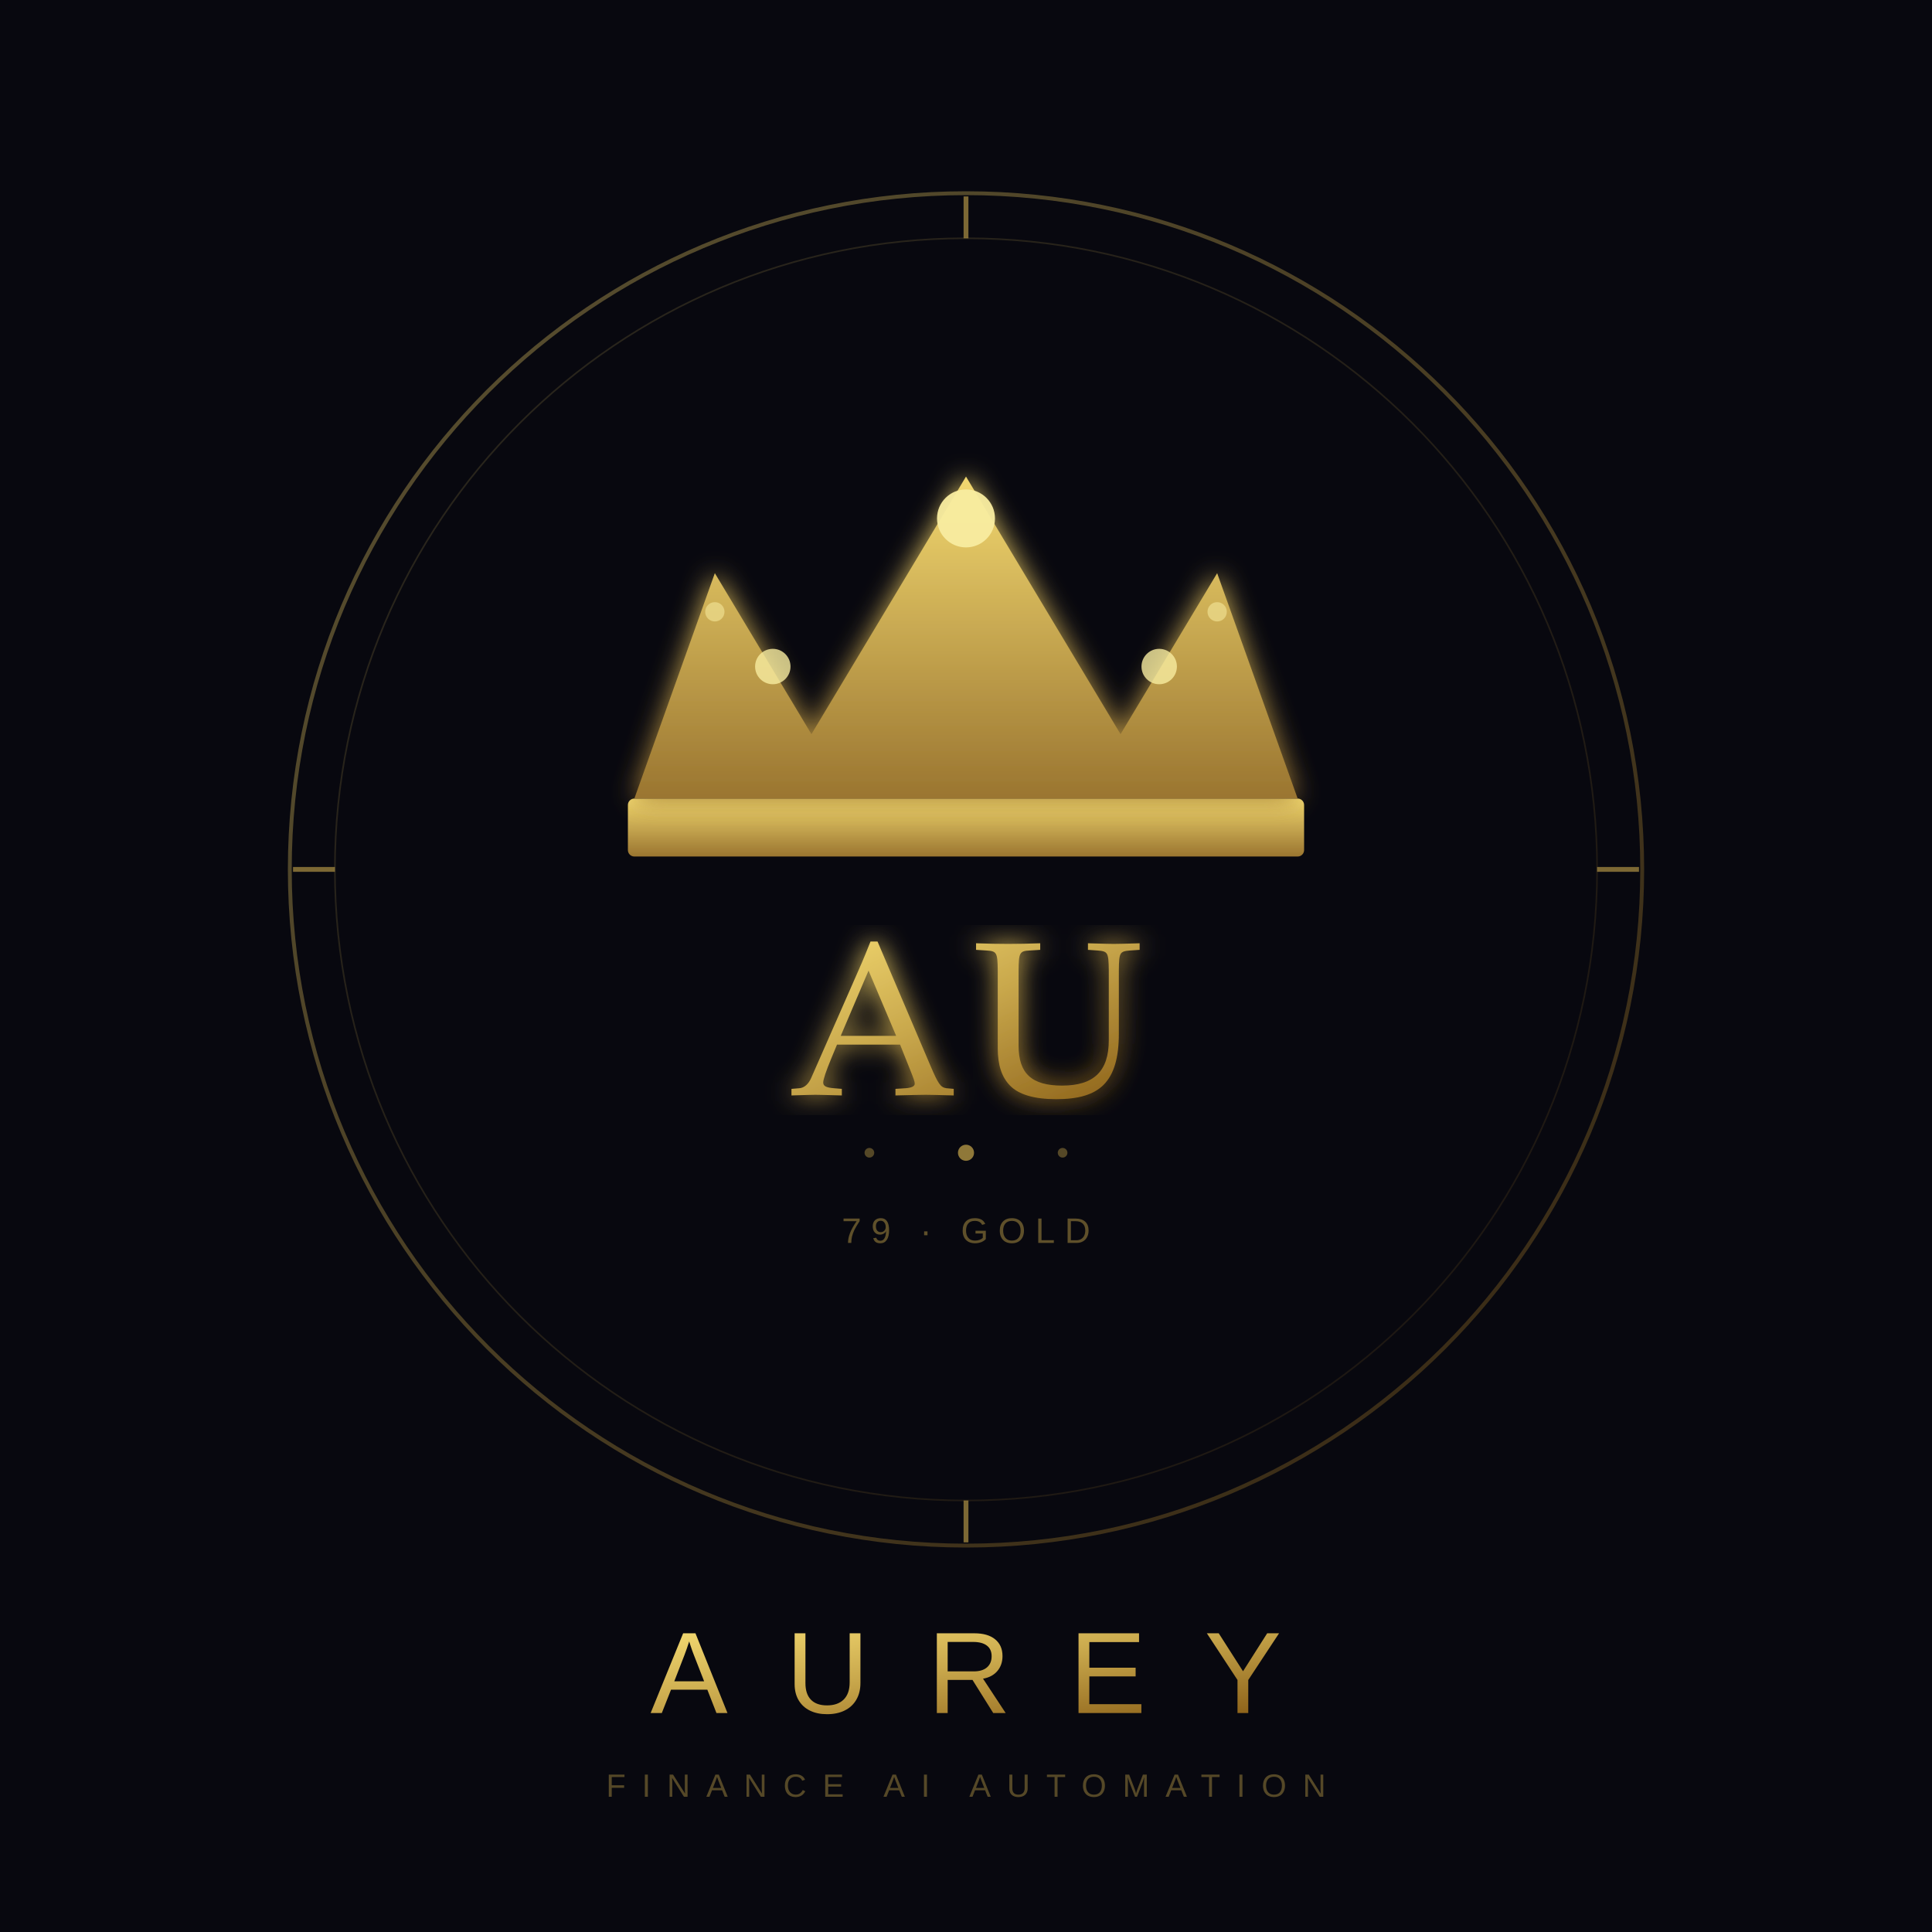
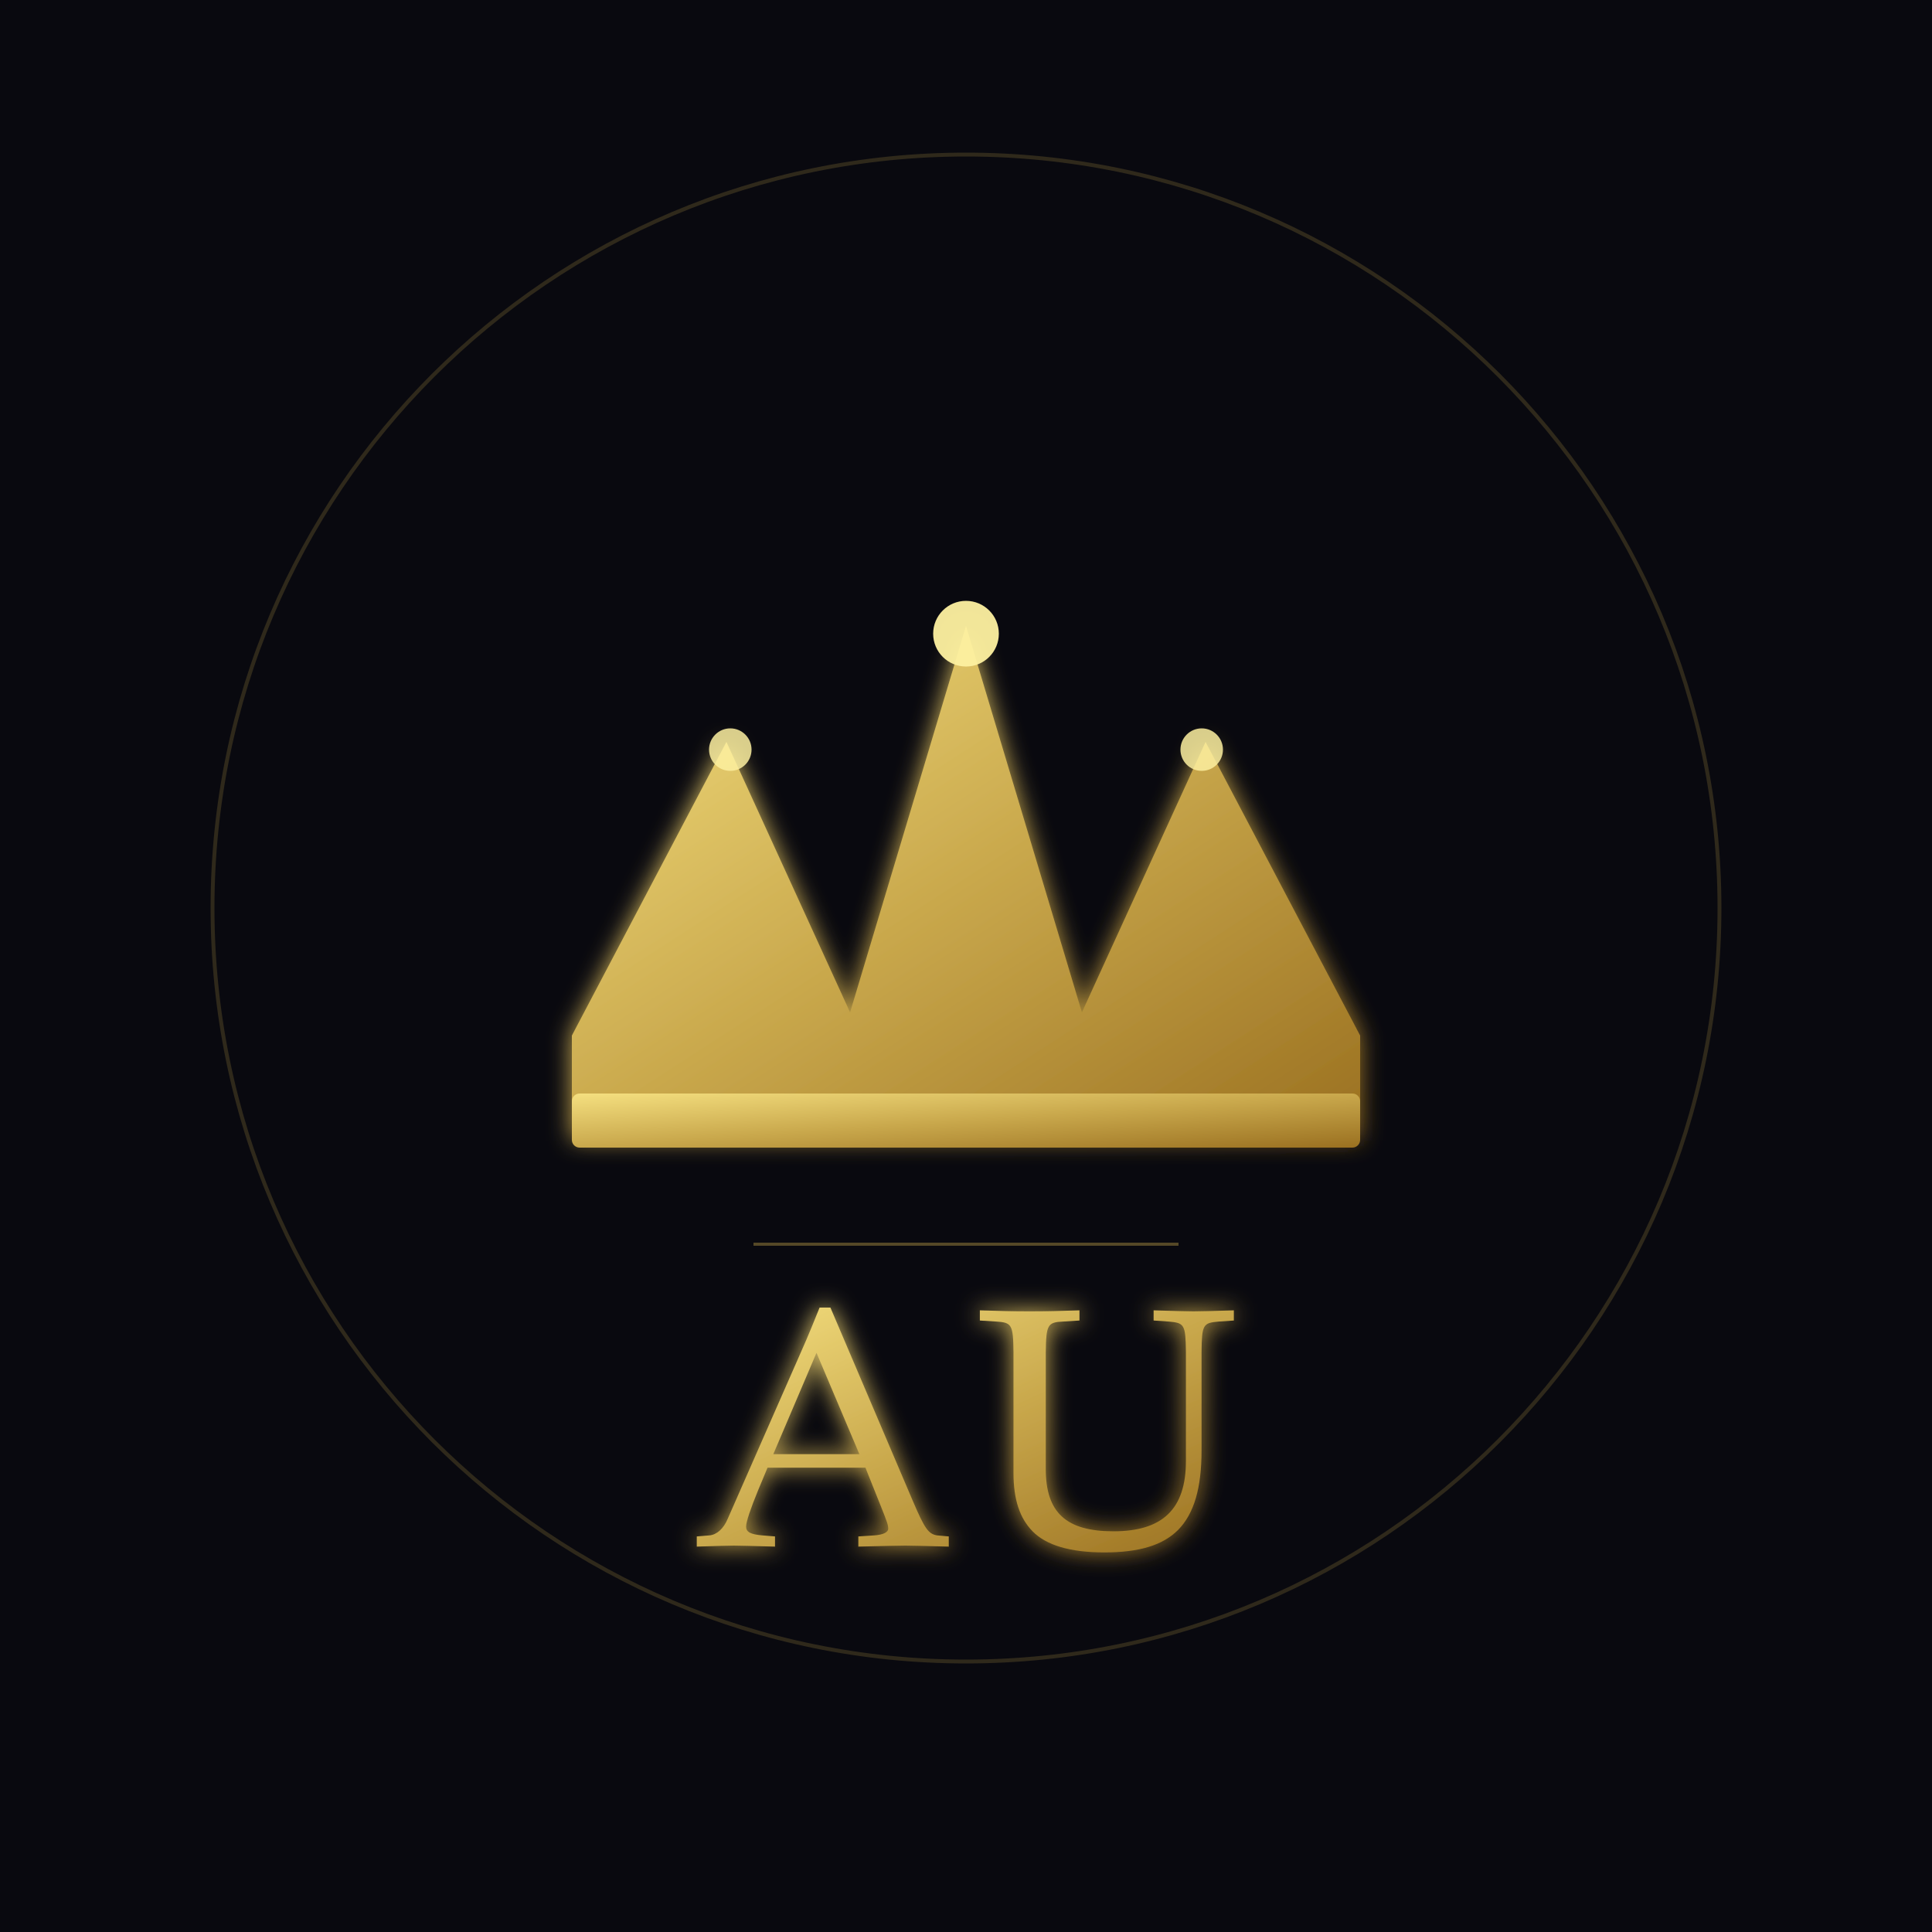
- <svg xmlns="http://www.w3.org/2000/svg" viewBox="0 0 600 600" width="600" height="600">
+ <svg xmlns="http://www.w3.org/2000/svg" viewBox="0 0 500 500" width="500" height="500">
  <defs>
-     <linearGradient id="gold" x1="0%" y1="0%" x2="100%" y2="100%">
-       <stop offset="0%" stop-color="#F2D870" />
-       <stop offset="45%" stop-color="#C9A84C" />
-       <stop offset="100%" stop-color="#8B6018" />
+     <linearGradient id="g" x1="0%" y1="0%" x2="100%" y2="100%">
+       <stop offset="0%" stop-color="#F5E080" />
+       <stop offset="50%" stop-color="#C9A84C" />
+       <stop offset="100%" stop-color="#9A7020" />
    </linearGradient>
-     <linearGradient id="goldV" x1="0%" y1="0%" x2="0%" y2="100%">
-       <stop offset="0%" stop-color="#F2D870" />
-       <stop offset="100%" stop-color="#9A7530" />
-     </linearGradient>
-     <filter id="glow">
-       <feGaussianBlur stdDeviation="4" result="blur" />
+     <filter id="soft">
+       <feGaussianBlur stdDeviation="3" result="b" />
      <feMerge>
-         <feMergeNode in="blur" />
+         <feMergeNode in="b" />
        <feMergeNode in="SourceGraphic" />
      </feMerge>
    </filter>
  </defs>
-   <rect width="600" height="600" fill="#08080f" />
-   <circle cx="300" cy="270" r="210" fill="none" stroke="url(#gold)" stroke-width="1.2" opacity="0.35" />
-   <circle cx="300" cy="270" r="196" fill="none" stroke="url(#gold)" stroke-width="0.5" opacity="0.15" />
-   <line x1="300" y1="61" x2="300" y2="74" stroke="#C9A84C" stroke-width="1.5" opacity="0.6" />
-   <line x1="300" y1="466" x2="300" y2="479" stroke="#C9A84C" stroke-width="1.5" opacity="0.6" />
-   <line x1="91" y1="270" x2="104" y2="270" stroke="#C9A84C" stroke-width="1.5" opacity="0.6" />
-   <line x1="496" y1="270" x2="509" y2="270" stroke="#C9A84C" stroke-width="1.5" opacity="0.6" />
-   <rect x="195" y="248" width="210" height="18" rx="2" fill="url(#goldV)" />
-   <polygon points="197,248  222,178  252,228  300,148  348,228  378,178  403,248" fill="url(#goldV)" filter="url(#glow)" />
-   <circle cx="300" cy="161" r="9" fill="#F8ECA0" opacity="0.95" />
-   <circle cx="240" cy="207" r="5.5" fill="#F8ECA0" opacity="0.80" />
-   <circle cx="360" cy="207" r="5.5" fill="#F8ECA0" opacity="0.80" />
-   <circle cx="222" cy="190" r="3" fill="#F8ECA0" opacity="0.55" />
-   <circle cx="378" cy="190" r="3" fill="#F8ECA0" opacity="0.55" />
-   <text x="300" y="340" text-anchor="middle" font-family="'Georgia', 'Palatino', serif" font-size="68" font-weight="400" fill="url(#gold)" letter-spacing="10" filter="url(#glow)">AU</text>
-   <line x1="215" y1="358" x2="385" y2="358" stroke="url(#gold)" stroke-width="0.8" opacity="0.45" />
-   <circle cx="300" cy="358" r="2.5" fill="#C9A84C" opacity="0.7" />
-   <circle cx="270" cy="358" r="1.5" fill="#C9A84C" opacity="0.4" />
-   <circle cx="330" cy="358" r="1.5" fill="#C9A84C" opacity="0.4" />
-   <text x="300" y="386" text-anchor="middle" font-family="'Arial', sans-serif" font-size="11" font-weight="300" fill="#C9A84C" opacity="0.45" letter-spacing="3">79 · GOLD</text>
-   <text x="300" y="532" text-anchor="middle" font-family="'Arial', 'Helvetica Neue', sans-serif" font-size="36" font-weight="200" fill="url(#gold)" letter-spacing="18">AUREY</text>
-   <text x="300" y="558" text-anchor="middle" font-family="'Arial', sans-serif" font-size="10" font-weight="400" fill="#C9A84C" opacity="0.4" letter-spacing="5">FINANCE AI AUTOMATION</text>
+   <rect width="500" height="500" fill="#09090f" />
+   <circle cx="250" cy="235" r="195" fill="none" stroke="#C9A84C" stroke-width="1" opacity="0.2" />
+   <polygon points="       148,295       148,268       188,192       220,262       250,162       280,262       312,192       352,268       352,295     " fill="url(#g)" filter="url(#soft)" />
+   <rect x="148" y="283" width="204" height="14" rx="2" fill="url(#g)" />
+   <circle cx="250" cy="164" r="8.5" fill="#FDF0A0" opacity="0.95" />
+   <circle cx="189" cy="194" r="5.5" fill="#FDF0A0" opacity="0.85" />
+   <circle cx="311" cy="194" r="5.5" fill="#FDF0A0" opacity="0.85" />
+   <line x1="195" y1="322" x2="305" y2="322" stroke="#C9A84C" stroke-width="0.8" opacity="0.4" />
+   <text x="250" y="400" text-anchor="middle" font-family="Georgia, 'Palatino Linotype', serif" font-size="88" font-weight="400" fill="url(#g)" letter-spacing="12" filter="url(#soft)">AU</text>
</svg>
